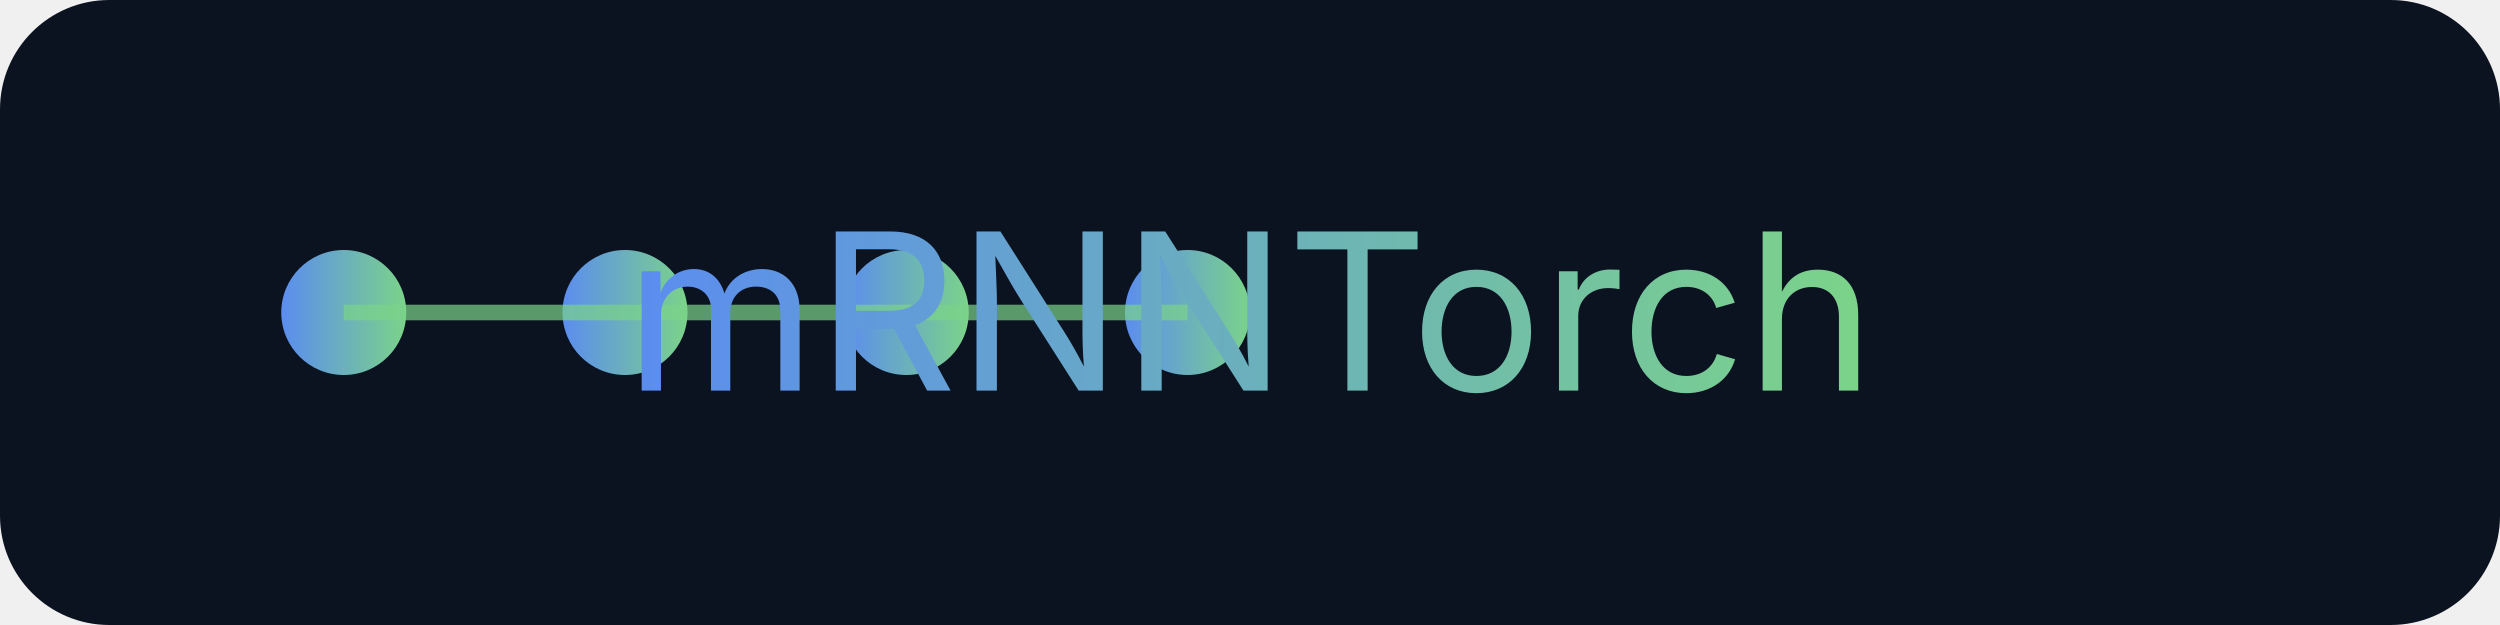
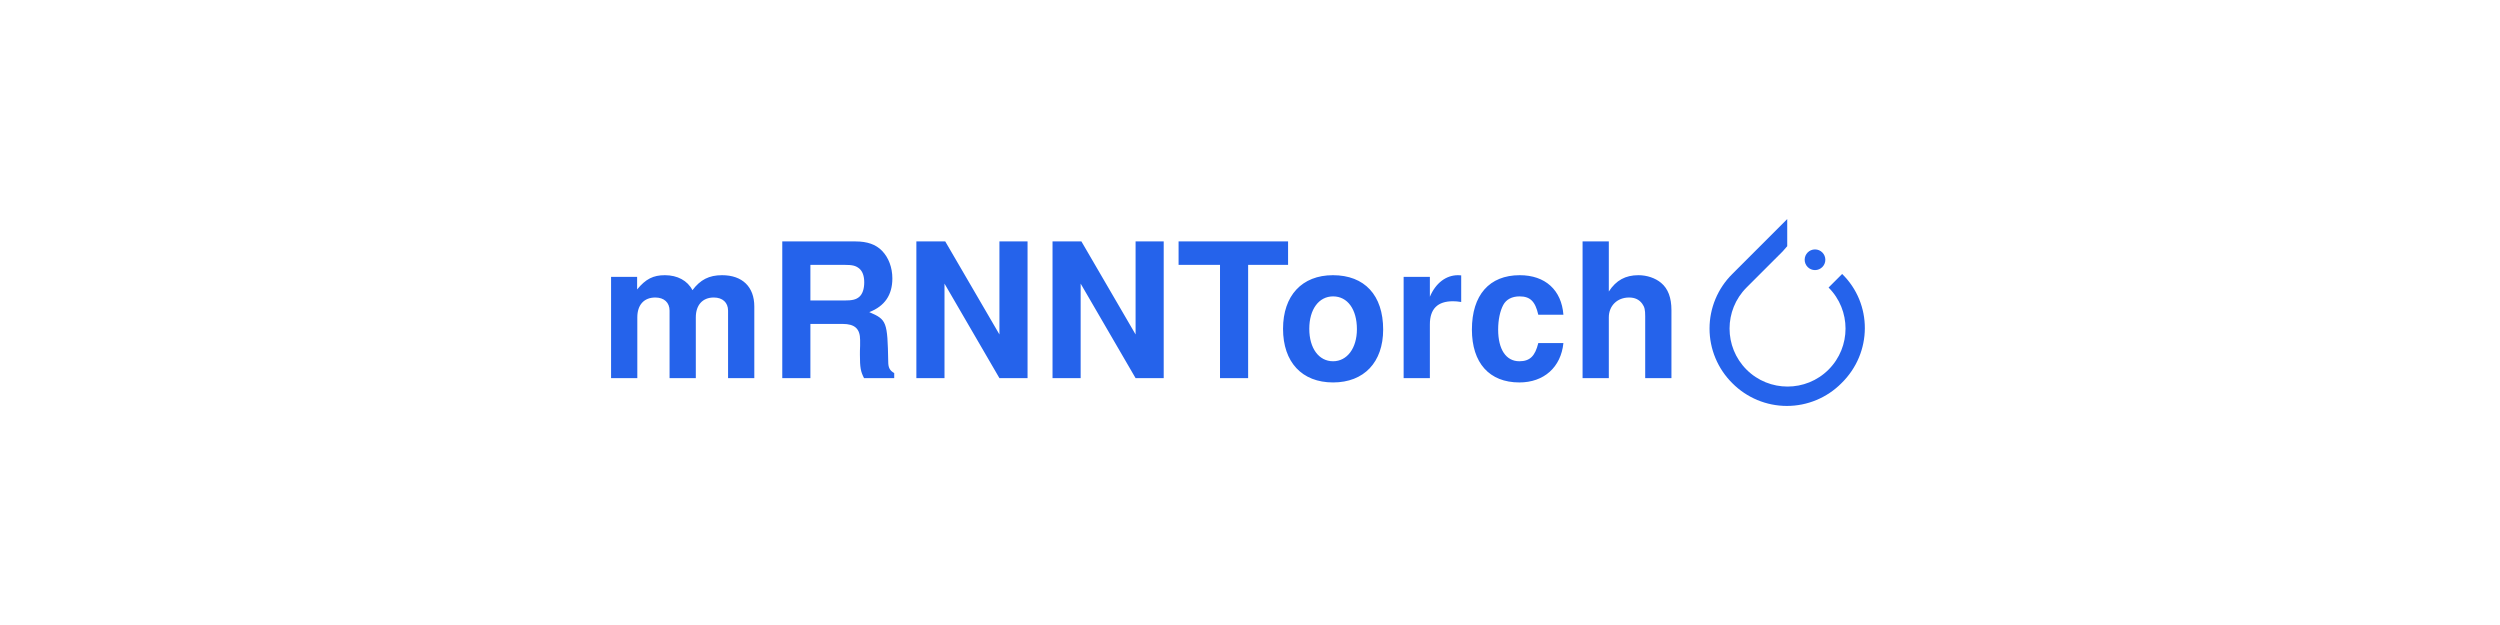
- <svg xmlns="http://www.w3.org/2000/svg" width="320" height="80" viewBox="0 0 320 80" role="img">
-   <defs>
-     <linearGradient id="g" x1="0%" y1="0%" x2="100%" y2="0%">
-       <stop offset="0%" stop-color="#5b8def" />
-       <stop offset="100%" stop-color="#7bd389" />
-     </linearGradient>
-   </defs>
-   <rect x="0" y="0" width="320" height="80" rx="14" fill="#0b1220" />
-   <g transform="translate(16,16)">
-     <circle cx="28" cy="24" r="8" fill="url(#g)" />
-     <circle cx="64" cy="24" r="8" fill="url(#g)" />
-     <circle cx="100" cy="24" r="8" fill="url(#g)" />
-     <circle cx="136" cy="24" r="8" fill="url(#g)" />
-     <path d="M28,24 L64,24 L100,24 L136,24" stroke="#7bd389" stroke-width="2" fill="none" opacity="0.7" />
+ <svg xmlns="http://www.w3.org/2000/svg" width="1600" height="400" viewBox="0 0 1600 400">
+   <rect width="100%" height="100%" fill="white" />
+   <g>
+     <text x="731.00" y="242.00" text-anchor="middle" font-family="SF Pro Display, SF Pro Text, -apple-system, BlinkMacSystemFont, Helvetica Neue, Helvetica, Arial, sans-serif" font-size="120" font-weight="800" letter-spacing="0.5" fill="#2563EB">
+       mRNNTorch
+     </text>
+     <g transform="translate(1083.80,140.00) scale(5)">
+       <path d="M12.005.04l-7.03 7.03a9.832 9.832 0 0 0 0 13.975 9.833 9.833 0 0 0 13.976 0c3.97-3.887 3.972-10.171.084-13.976l-1.738 1.737c2.895 2.895 2.895 7.608 0 10.503-2.894 2.894-7.608 2.894-10.503 0C3.9 16.414 3.9 11.7 6.794 8.806l4.632-4.631.58-.663zm3.556 3.886a1.323 1.323 0 0 0-1.323 1.323 1.323 1.323 0 0 0 1.323 1.323 1.323 1.323 0 0 0 1.323-1.323 1.323 1.323 0 0 0-1.323-1.323z" fill="#2563EB" />
+     </g>
  </g>
-   <text x="160" y="50" text-anchor="middle" font-family="Inter, Arial, sans-serif" font-size="28" fill="url(#g)">
-     mRNNTorch
-   </text>
</svg>
